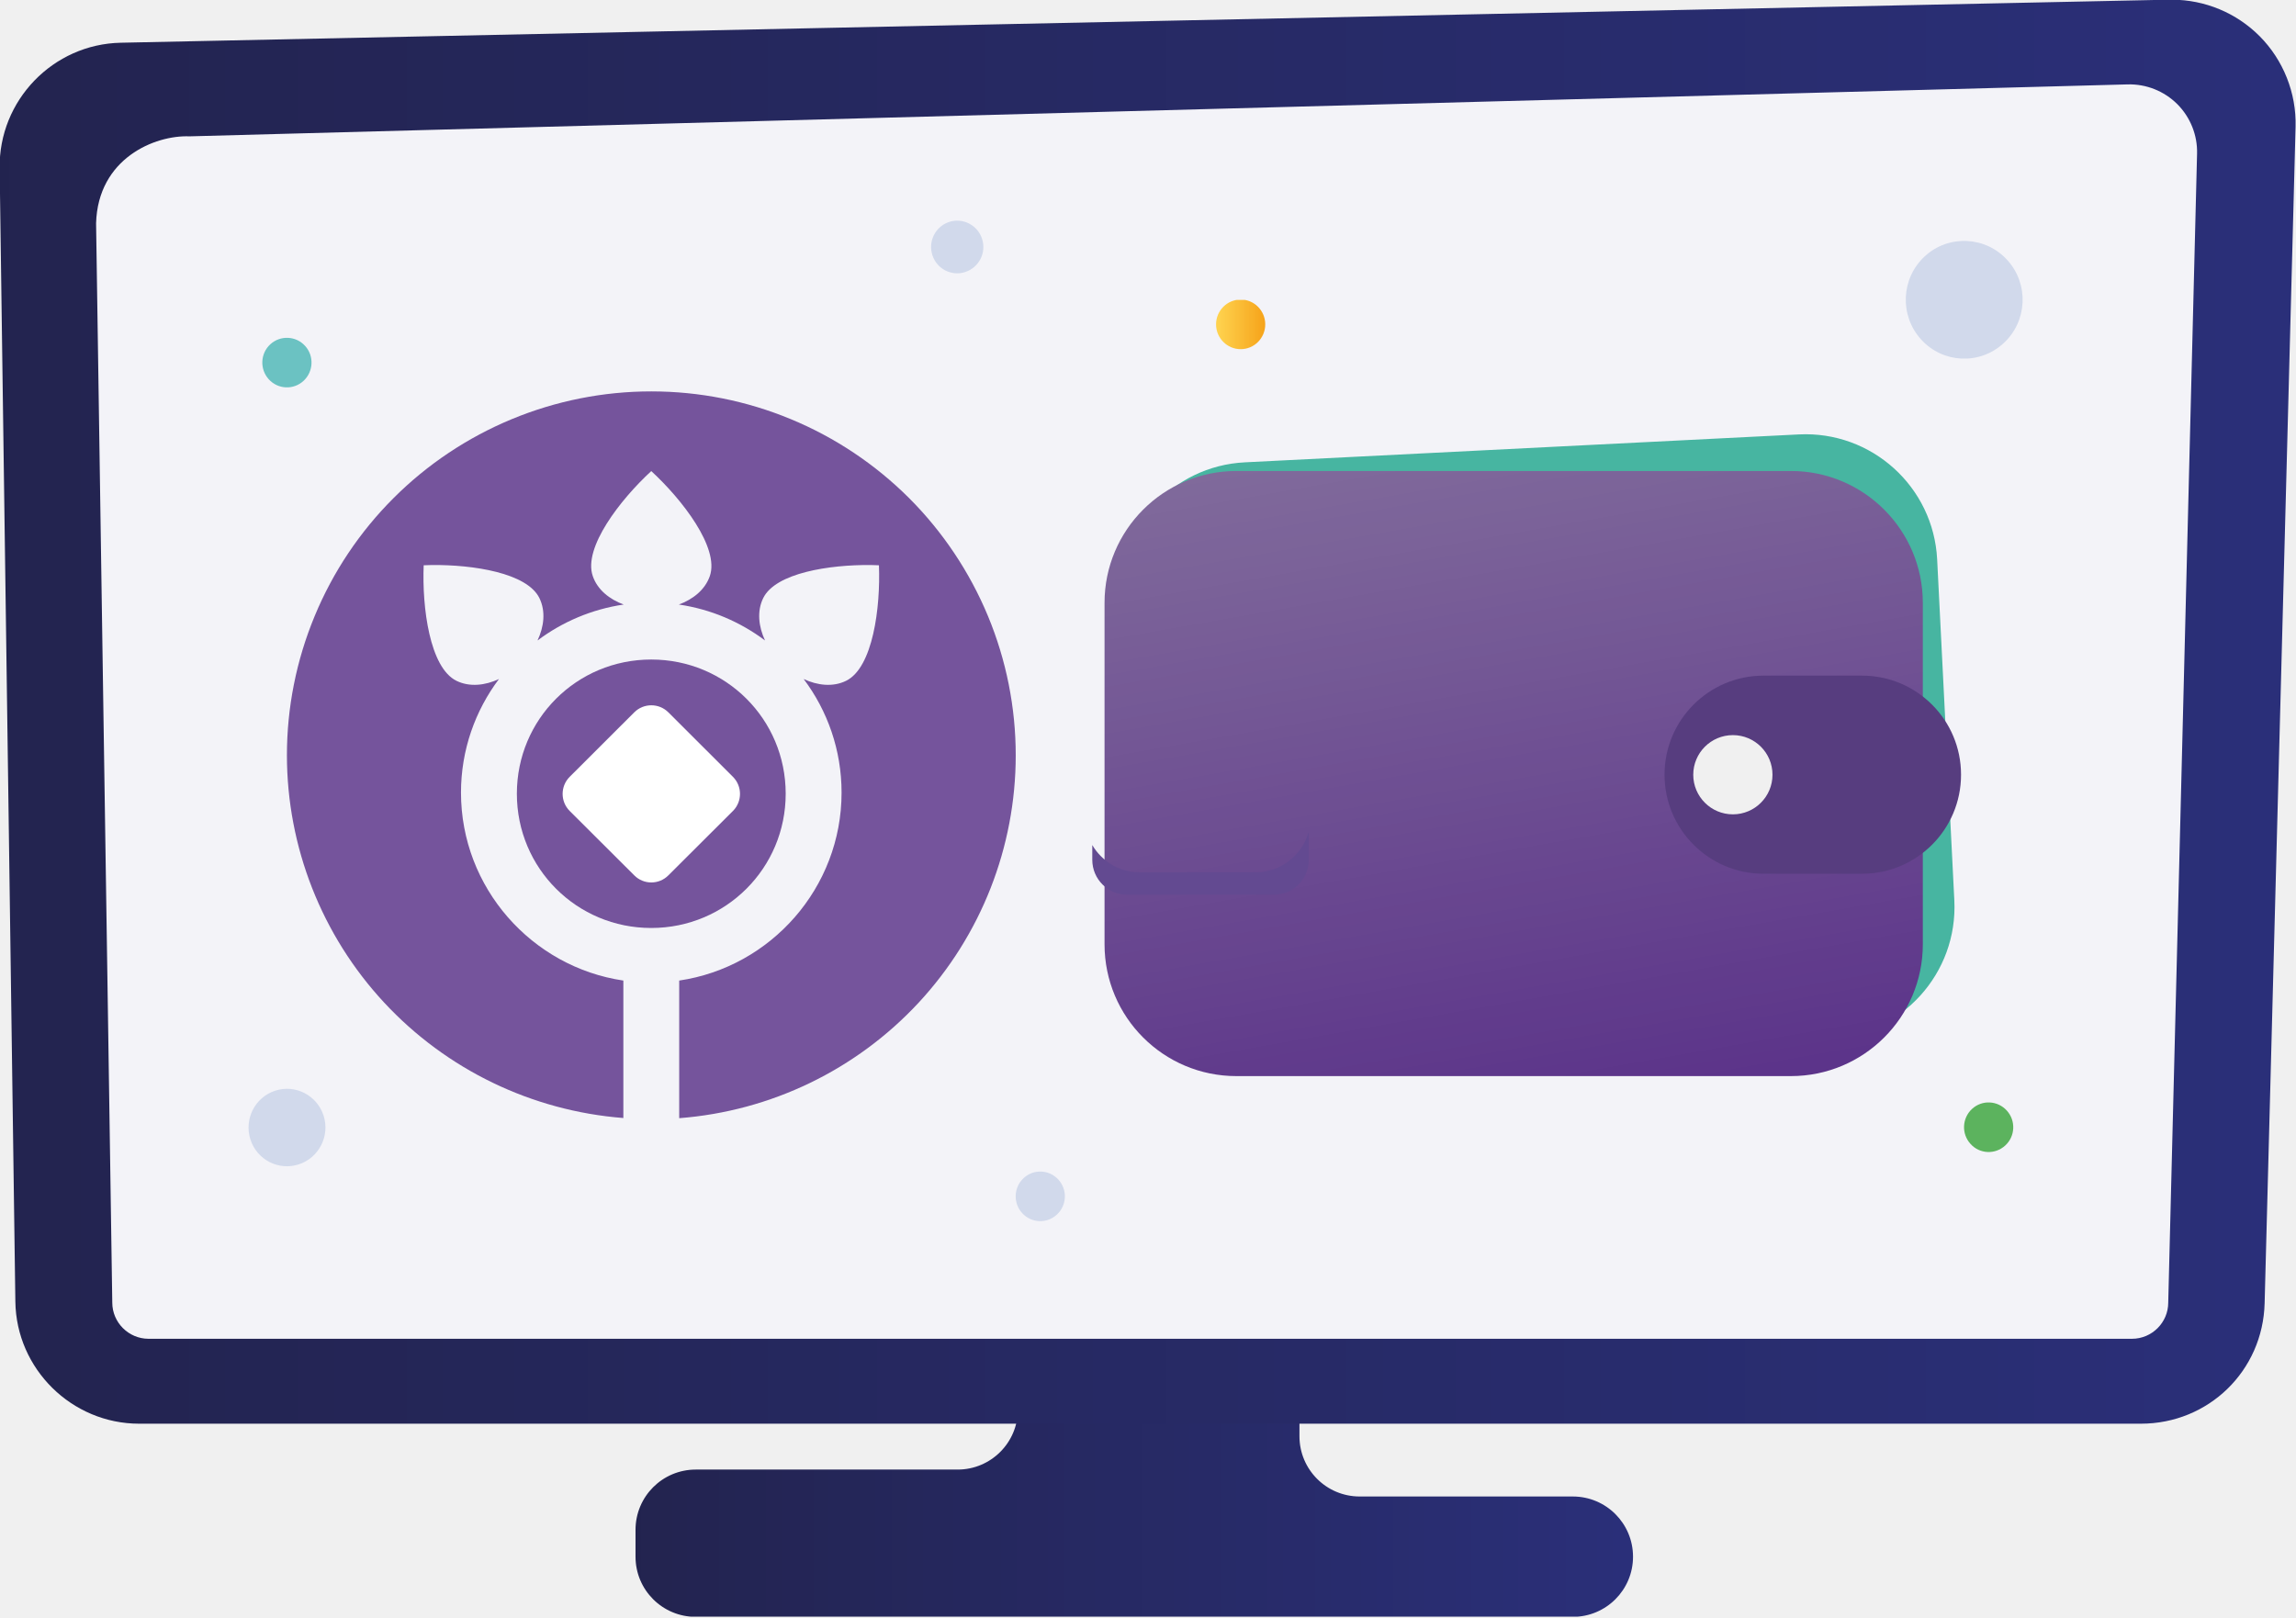
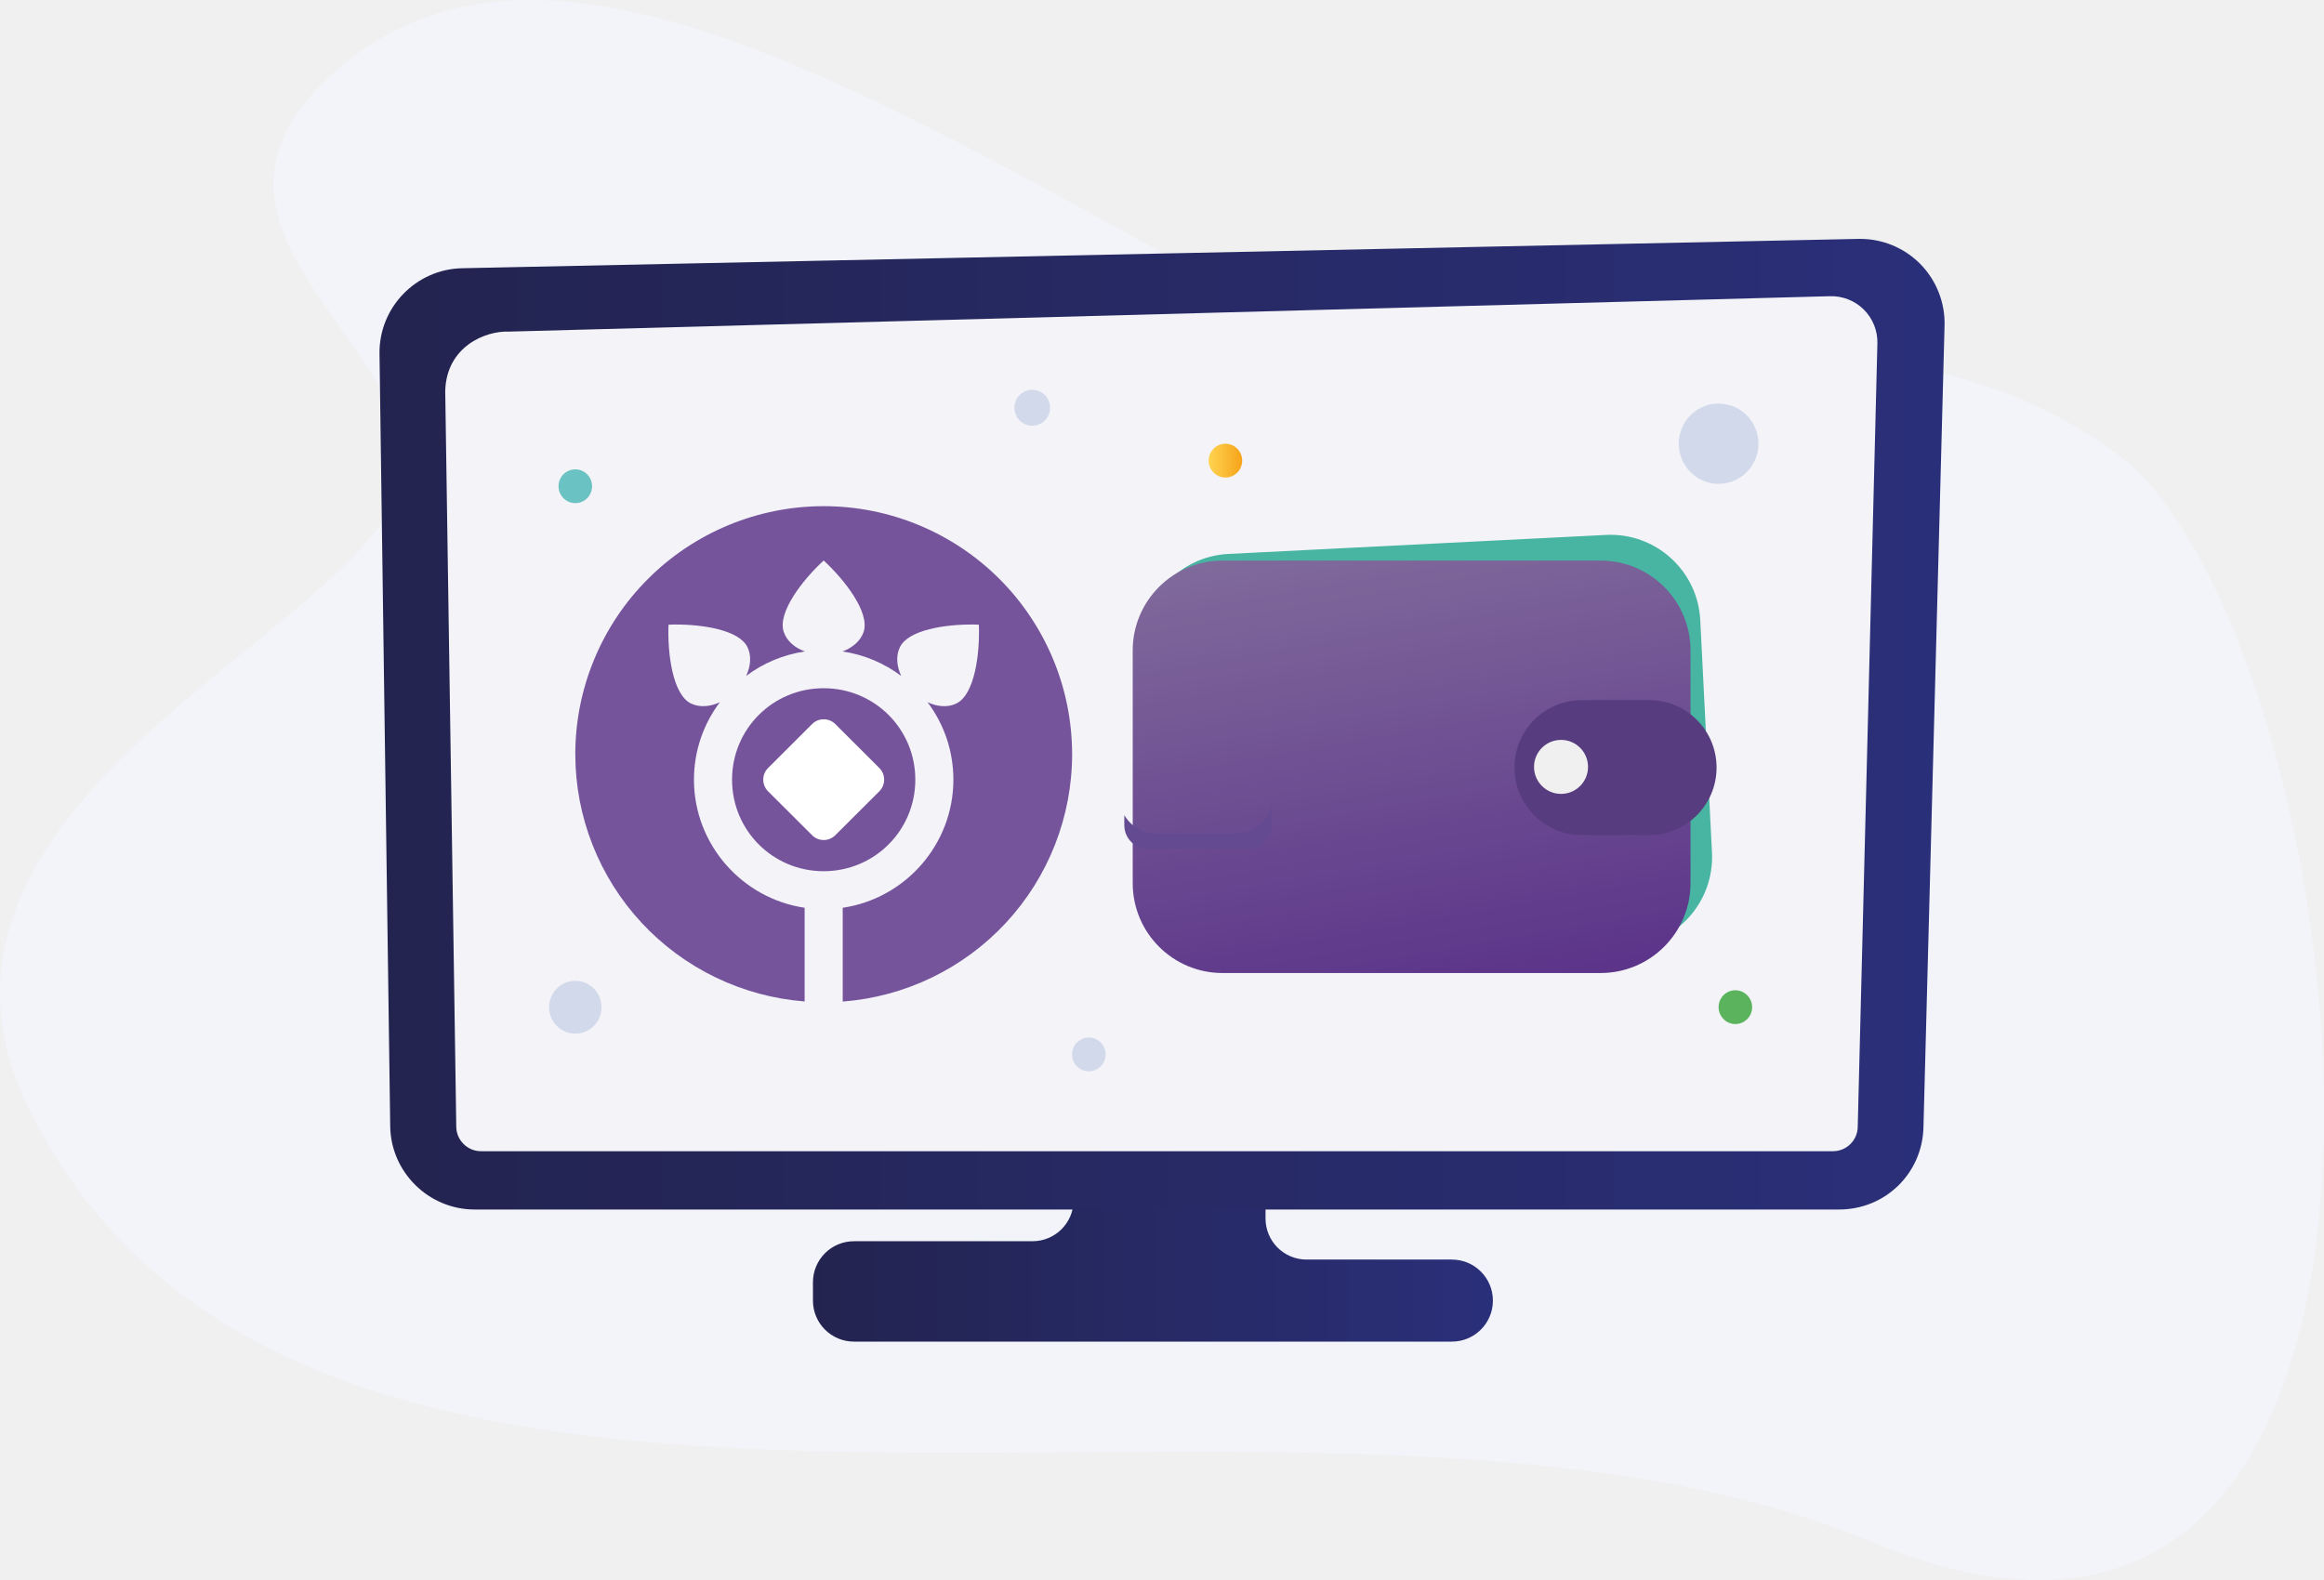
- <svg xmlns="http://www.w3.org/2000/svg" version="1.1" viewBox="0 0 183.29 129.16">
+ <svg xmlns="http://www.w3.org/2000/svg" width="250" height="170" version="1.1" viewBox="0 0 66.146 44.979">
  <defs>
    <clipPath id="n">
      <path d="m672 3438h49v12h-49z" />
    </clipPath>
    <clipPath id="m">
-       <path d="m690.66 3439.7c0 1.586-1.289 2.871-2.875 2.871h-12.5c-1.59 0-2.875 1.289-2.875 2.875v1.285c0 1.586 1.285 2.871 2.875 2.871h41.863c1.59 0 2.875-1.285 2.875-2.871 0-1.59-1.285-2.875-2.875-2.875h-10.172c-1.59 0-2.875-1.289-2.875-2.875v-1.762l-13.441-1.109z" />
-     </clipPath>
-     <linearGradient id="d" x1="-1.5311e-5" x2="1" gradientTransform="matrix(47.614 0 0 47.614 672.41 3443.9)" gradientUnits="userSpaceOnUse">
+       <path d="m690.66 3439.73c0 1.586-1.289 2.871-2.875 2.871h-12.5c-1.59 0-2.875 1.289-2.875 2.875v1.285c0 1.586 1.285 2.871 2.875 2.871h41.863c1.59 0 2.875-1.285 2.875-2.871 0-1.59-1.285-2.875-2.875-2.875h-10.172c-1.59 0-2.875-1.289-2.875-2.875v-1.762l-13.441-1.109z" />
+     </clipPath>
+     <linearGradient id="d" x1="-1.53106e-5" x2="1" gradientTransform="matrix(47.6141 0 0 47.6141 672.41 3443.88)" gradientUnits="userSpaceOnUse">
      <stop stop-color="#22234f" offset="0" />
      <stop stop-color="#232450" offset=".016" />
      <stop stop-color="#232450" offset=".031" />
      <stop stop-color="#232451" offset=".047" />
      <stop stop-color="#232452" offset=".062" />
      <stop stop-color="#232452" offset=".078" />
      <stop stop-color="#232553" offset=".094" />
      <stop stop-color="#232554" offset=".109" />
      <stop stop-color="#232554" offset=".125" />
      <stop stop-color="#242555" offset=".141" />
      <stop stop-color="#242556" offset=".156" />
      <stop stop-color="#242556" offset=".172" />
      <stop stop-color="#242657" offset=".188" />
      <stop stop-color="#242658" offset=".203" />
      <stop stop-color="#242658" offset=".219" />
      <stop stop-color="#242659" offset=".234" />
      <stop stop-color="#24265a" offset=".25" />
      <stop stop-color="#25275a" offset=".266" />
      <stop stop-color="#25275b" offset=".281" />
      <stop stop-color="#25275c" offset=".297" />
      <stop stop-color="#25275c" offset=".312" />
      <stop stop-color="#25275d" offset=".328" />
      <stop stop-color="#25285e" offset=".344" />
      <stop stop-color="#25285e" offset=".359" />
      <stop stop-color="#25285f" offset=".375" />
      <stop stop-color="#262860" offset=".391" />
      <stop stop-color="#262860" offset=".406" />
      <stop stop-color="#262861" offset=".422" />
      <stop stop-color="#262962" offset=".438" />
      <stop stop-color="#262962" offset=".453" />
      <stop stop-color="#262963" offset=".469" />
      <stop stop-color="#262964" offset=".484" />
      <stop stop-color="#262964" offset=".5" />
      <stop stop-color="#272a65" offset=".516" />
      <stop stop-color="#272a65" offset=".531" />
      <stop stop-color="#272a66" offset=".547" />
      <stop stop-color="#272a67" offset=".562" />
      <stop stop-color="#272a67" offset=".578" />
      <stop stop-color="#272b68" offset=".594" />
      <stop stop-color="#272b69" offset=".609" />
      <stop stop-color="#272b69" offset=".625" />
      <stop stop-color="#282b6a" offset=".641" />
      <stop stop-color="#282b6b" offset=".656" />
      <stop stop-color="#282b6b" offset=".672" />
      <stop stop-color="#282c6c" offset=".688" />
      <stop stop-color="#282c6d" offset=".703" />
      <stop stop-color="#282c6d" offset=".719" />
      <stop stop-color="#282c6e" offset=".734" />
      <stop stop-color="#282c6f" offset=".75" />
      <stop stop-color="#292d6f" offset=".766" />
      <stop stop-color="#292d70" offset=".781" />
      <stop stop-color="#292d71" offset=".797" />
      <stop stop-color="#292d71" offset=".812" />
      <stop stop-color="#292d72" offset=".828" />
      <stop stop-color="#292e73" offset=".844" />
      <stop stop-color="#292e73" offset=".859" />
      <stop stop-color="#292e74" offset=".875" />
      <stop stop-color="#2a2e75" offset=".891" />
      <stop stop-color="#2a2e75" offset=".906" />
      <stop stop-color="#2a2e76" offset=".922" />
      <stop stop-color="#2a2f77" offset=".938" />
      <stop stop-color="#2a2f77" offset=".953" />
      <stop stop-color="#2a2f78" offset=".969" />
      <stop stop-color="#2a2f79" offset=".984" />
      <stop stop-color="#2a2f79" offset="1" />
    </linearGradient>
    <clipPath id="l">
      <path d="m642 3372h110v69h-110z" />
    </clipPath>
    <clipPath id="k">
-       <path d="m745.62 3372.4-97.781 2.055c-3.234 0.066-5.828 2.754-5.781 5.992l0.75 54.106c0.043 3.215 2.695 5.828 5.91 5.828h95.547c3.227 0 5.824-2.523 5.906-5.754l1.477-56.164c0.043-1.605-0.582-3.18-1.715-4.32-1.105-1.109-2.609-1.742-4.195-1.742h-0.117m-97.246 8.359 96.953-2.035-1.457 55.344h-94.754z" />
-     </clipPath>
-     <linearGradient id="c" x1="-0" x2="1" gradientTransform="matrix(109.6 0 0 109.6 642.06 3406.4)" gradientUnits="userSpaceOnUse">
+       <path d="m745.621 3372.4-97.781 2.055c-3.234 0.066-5.828 2.754-5.781 5.992l0.75 54.105c0.043 3.215 2.695 5.828 5.91 5.828h95.547c3.227 0 5.824-2.523 5.906-5.754l1.477-56.164c0.043-1.605-0.582-3.18-1.715-4.32-1.105-1.109-2.609-1.742-4.195-1.742h-0.117m-97.246 8.359 96.953-2.035-1.457 55.344h-94.754z" />
+     </clipPath>
+     <linearGradient id="c" x1="-0" x2="1" gradientTransform="matrix(109.596 0 0 109.596 642.057 3406.39)" gradientUnits="userSpaceOnUse">
      <stop stop-color="#22234f" offset="0" />
      <stop stop-color="#232450" offset=".016" />
      <stop stop-color="#232450" offset=".031" />
      <stop stop-color="#232451" offset=".047" />
      <stop stop-color="#232452" offset=".062" />
      <stop stop-color="#232452" offset=".078" />
      <stop stop-color="#232553" offset=".094" />
      <stop stop-color="#232554" offset=".109" />
      <stop stop-color="#232554" offset=".125" />
      <stop stop-color="#242555" offset=".141" />
      <stop stop-color="#242556" offset=".156" />
      <stop stop-color="#242556" offset=".172" />
      <stop stop-color="#242657" offset=".188" />
      <stop stop-color="#242658" offset=".203" />
      <stop stop-color="#242658" offset=".219" />
      <stop stop-color="#242659" offset=".234" />
      <stop stop-color="#24265a" offset=".25" />
      <stop stop-color="#25275a" offset=".266" />
      <stop stop-color="#25275b" offset=".281" />
      <stop stop-color="#25275c" offset=".297" />
      <stop stop-color="#25275c" offset=".312" />
      <stop stop-color="#25275d" offset=".328" />
      <stop stop-color="#25285e" offset=".344" />
      <stop stop-color="#25285e" offset=".359" />
      <stop stop-color="#25285f" offset=".375" />
      <stop stop-color="#262860" offset=".391" />
      <stop stop-color="#262860" offset=".406" />
      <stop stop-color="#262861" offset=".422" />
      <stop stop-color="#262962" offset=".438" />
      <stop stop-color="#262962" offset=".453" />
      <stop stop-color="#262963" offset=".469" />
      <stop stop-color="#262964" offset=".484" />
      <stop stop-color="#262964" offset=".5" />
      <stop stop-color="#272a65" offset=".516" />
      <stop stop-color="#272a65" offset=".531" />
      <stop stop-color="#272a66" offset=".547" />
      <stop stop-color="#272a67" offset=".562" />
      <stop stop-color="#272a67" offset=".578" />
      <stop stop-color="#272b68" offset=".594" />
      <stop stop-color="#272b69" offset=".609" />
      <stop stop-color="#272b69" offset=".625" />
      <stop stop-color="#282b6a" offset=".641" />
      <stop stop-color="#282b6b" offset=".656" />
      <stop stop-color="#282b6b" offset=".672" />
      <stop stop-color="#282c6c" offset=".688" />
      <stop stop-color="#282c6d" offset=".703" />
      <stop stop-color="#282c6d" offset=".719" />
      <stop stop-color="#282c6e" offset=".734" />
      <stop stop-color="#282c6f" offset=".75" />
      <stop stop-color="#292d6f" offset=".766" />
      <stop stop-color="#292d70" offset=".781" />
      <stop stop-color="#292d71" offset=".797" />
      <stop stop-color="#292d71" offset=".812" />
      <stop stop-color="#292d72" offset=".828" />
      <stop stop-color="#292e73" offset=".844" />
      <stop stop-color="#292e73" offset=".859" />
      <stop stop-color="#292e74" offset=".875" />
      <stop stop-color="#2a2e75" offset=".891" />
      <stop stop-color="#2a2e75" offset=".906" />
      <stop stop-color="#2a2e76" offset=".922" />
      <stop stop-color="#2a2f77" offset=".938" />
      <stop stop-color="#2a2f77" offset=".953" />
      <stop stop-color="#2a2f78" offset=".969" />
      <stop stop-color="#2a2f79" offset=".984" />
      <stop stop-color="#2a2f79" offset="1" />
    </linearGradient>
    <clipPath id="j">
      <path d="m694 3394h40v30h-40z" />
    </clipPath>
    <clipPath id="i">
-       <path d="m701.09 3394.9c-3.477 0-6.293 2.82-6.293 6.293v16.301c0 3.477 2.816 6.293 6.293 6.293h26.469c3.477 0 6.297-2.816 6.297-6.293v-16.301c0-3.473-2.82-6.293-6.293-6.293z" />
-     </clipPath>
-     <linearGradient id="b" x1="-.03" x2="1.03" gradientTransform="matrix(-5.7716 -32.733 32.733 -5.7716 717.21 3425.7)" gradientUnits="userSpaceOnUse">
+       <path d="m701.094 3394.93c-3.477 0-6.293 2.82-6.293 6.293v16.301c0 3.477 2.816 6.293 6.293 6.293h26.469c3.477 0 6.297-2.816 6.297-6.293v-16.301c0-3.473-2.82-6.293-6.293-6.293z" />
+     </clipPath>
+     <linearGradient id="b" x1="-.03" x2="1.03" gradientTransform="matrix(-5.77163 -32.7325 32.7325 -5.77163 717.215 3425.74)" gradientUnits="userSpaceOnUse">
      <stop stop-color="#5b3389" offset="0" />
      <stop stop-color="#5c348a" offset=".031" />
      <stop stop-color="#5c348a" offset=".047" />
      <stop stop-color="#5d358a" offset=".062" />
      <stop stop-color="#5d368a" offset=".078" />
      <stop stop-color="#5e378b" offset=".094" />
      <stop stop-color="#5e388b" offset=".109" />
      <stop stop-color="#5f398b" offset=".125" />
      <stop stop-color="#603a8b" offset=".141" />
      <stop stop-color="#603b8c" offset=".156" />
      <stop stop-color="#613b8c" offset=".172" />
      <stop stop-color="#613c8c" offset=".188" />
      <stop stop-color="#623d8d" offset=".203" />
      <stop stop-color="#633e8d" offset=".219" />
      <stop stop-color="#633f8d" offset=".234" />
      <stop stop-color="#64408e" offset=".25" />
      <stop stop-color="#65418e" offset=".266" />
      <stop stop-color="#65428e" offset=".281" />
      <stop stop-color="#66438e" offset=".297" />
      <stop stop-color="#66448f" offset=".312" />
      <stop stop-color="#67458f" offset=".328" />
      <stop stop-color="#68458f" offset=".344" />
      <stop stop-color="#684690" offset=".359" />
      <stop stop-color="#694790" offset=".375" />
      <stop stop-color="#694890" offset=".391" />
      <stop stop-color="#6a4991" offset=".406" />
      <stop stop-color="#6b4a91" offset=".422" />
      <stop stop-color="#6b4b91" offset=".438" />
      <stop stop-color="#6c4c91" offset=".453" />
      <stop stop-color="#6c4d92" offset=".469" />
      <stop stop-color="#6d4e92" offset=".484" />
      <stop stop-color="#6e4f92" offset=".5" />
      <stop stop-color="#6e4f93" offset=".516" />
      <stop stop-color="#6f5093" offset=".531" />
      <stop stop-color="#705193" offset=".547" />
      <stop stop-color="#705294" offset=".562" />
      <stop stop-color="#715394" offset=".578" />
      <stop stop-color="#715494" offset=".594" />
      <stop stop-color="#725594" offset=".609" />
      <stop stop-color="#735695" offset=".625" />
      <stop stop-color="#735795" offset=".641" />
      <stop stop-color="#745895" offset=".656" />
      <stop stop-color="#745996" offset=".672" />
      <stop stop-color="#755a96" offset=".688" />
      <stop stop-color="#765a96" offset=".703" />
      <stop stop-color="#765b97" offset=".719" />
      <stop stop-color="#775c97" offset=".734" />
      <stop stop-color="#785d97" offset=".75" />
      <stop stop-color="#785e97" offset=".766" />
      <stop stop-color="#795f98" offset=".781" />
      <stop stop-color="#796098" offset=".797" />
      <stop stop-color="#7a6198" offset=".812" />
      <stop stop-color="#7b6299" offset=".828" />
      <stop stop-color="#7b6399" offset=".844" />
      <stop stop-color="#7c6499" offset=".859" />
      <stop stop-color="#7c649a" offset=".875" />
      <stop stop-color="#7d659a" offset=".891" />
      <stop stop-color="#7e669a" offset=".906" />
      <stop stop-color="#7e679a" offset=".922" />
      <stop stop-color="#7f689b" offset=".938" />
      <stop stop-color="#7f699b" offset=".953" />
      <stop stop-color="#806a9b" offset=".969" />
      <stop stop-color="#806a9b" offset="1" />
    </linearGradient>
    <clipPath id="h">
      <rect width="40" height="12" />
    </clipPath>
    <clipPath id="g">
      <path d="m0.801 0.59h39.059v11.23h-39.059z" />
    </clipPath>
    <clipPath id="f">
      <path d="m700 3386h3v4h-3z" />
    </clipPath>
    <clipPath id="e">
-       <path d="m700.12 3387.9c0 0.652 0.527 1.184 1.176 1.184s1.172-0.531 1.172-1.184c0-0.652-0.523-1.184-1.172-1.184s-1.176 0.531-1.176 1.184" />
-     </clipPath>
-     <linearGradient id="a" x1="-.028" x2="1.003" gradientTransform="matrix(2.2781 0 0 -2.2781 700.18 3387.9)" gradientUnits="userSpaceOnUse">
+       <path d="m700.117 3387.93c0 0.652 0.527 1.184 1.176 1.184s1.172-0.531 1.172-1.184c0-0.652-0.523-1.184-1.172-1.184s-1.176 0.531-1.176 1.184" />
+     </clipPath>
+     <linearGradient id="a" x1="-.028" x2="1.003" gradientTransform="matrix(2.27809 0 0 -2.27809 700.182 3387.93)" gradientUnits="userSpaceOnUse">
      <stop stop-color="#ffd24e" offset="0" />
      <stop stop-color="#fed24e" offset=".031" />
      <stop stop-color="#fed24e" offset=".047" />
      <stop stop-color="#fed14d" offset=".062" />
      <stop stop-color="#fed14c" offset=".078" />
      <stop stop-color="#fed04b" offset=".094" />
      <stop stop-color="#fecf4b" offset=".109" />
      <stop stop-color="#fece4a" offset=".125" />
      <stop stop-color="#fecd49" offset=".141" />
      <stop stop-color="#fdcd48" offset=".156" />
      <stop stop-color="#fdcc47" offset=".172" />
      <stop stop-color="#fdcb46" offset=".188" />
      <stop stop-color="#fdca45" offset=".203" />
      <stop stop-color="#fdca45" offset=".219" />
      <stop stop-color="#fdc944" offset=".234" />
      <stop stop-color="#fdc843" offset=".25" />
      <stop stop-color="#fcc742" offset=".266" />
      <stop stop-color="#fcc641" offset=".281" />
      <stop stop-color="#fcc640" offset=".297" />
      <stop stop-color="#fcc53f" offset=".312" />
      <stop stop-color="#fcc43f" offset=".328" />
      <stop stop-color="#fcc33e" offset=".344" />
      <stop stop-color="#fcc33d" offset=".359" />
      <stop stop-color="#fbc23c" offset=".375" />
      <stop stop-color="#fbc13b" offset=".391" />
      <stop stop-color="#fbc03a" offset=".406" />
      <stop stop-color="#fbbf39" offset=".422" />
      <stop stop-color="#fbbf39" offset=".438" />
      <stop stop-color="#fbbe38" offset=".453" />
      <stop stop-color="#fabd37" offset=".469" />
      <stop stop-color="#fabc36" offset=".484" />
      <stop stop-color="#fabc35" offset=".5" />
      <stop stop-color="#fabb34" offset=".516" />
      <stop stop-color="#faba33" offset=".531" />
      <stop stop-color="#fab933" offset=".547" />
      <stop stop-color="#fab832" offset=".562" />
      <stop stop-color="#f9b831" offset=".578" />
      <stop stop-color="#f9b730" offset=".594" />
      <stop stop-color="#f9b62f" offset=".609" />
      <stop stop-color="#f9b52e" offset=".625" />
      <stop stop-color="#f9b52d" offset=".641" />
      <stop stop-color="#f9b42d" offset=".656" />
      <stop stop-color="#f9b32c" offset=".672" />
      <stop stop-color="#f8b22b" offset=".688" />
      <stop stop-color="#f8b12a" offset=".703" />
      <stop stop-color="#f8b129" offset=".719" />
      <stop stop-color="#f8b028" offset=".734" />
      <stop stop-color="#f8af27" offset=".75" />
      <stop stop-color="#f8ae27" offset=".766" />
      <stop stop-color="#f8ae26" offset=".781" />
      <stop stop-color="#f7ad25" offset=".797" />
      <stop stop-color="#f7ac24" offset=".812" />
      <stop stop-color="#f7ab23" offset=".828" />
      <stop stop-color="#f7ab22" offset=".844" />
      <stop stop-color="#f7aa21" offset=".859" />
      <stop stop-color="#f7a921" offset=".875" />
      <stop stop-color="#f7a820" offset=".891" />
      <stop stop-color="#f6a71f" offset=".906" />
      <stop stop-color="#f6a71e" offset=".922" />
      <stop stop-color="#f6a61d" offset=".938" />
      <stop stop-color="#f6a51c" offset=".953" />
      <stop stop-color="#f6a41b" offset=".969" />
      <stop stop-color="#f6a41b" offset=".984" />
      <stop stop-color="#f6a31a" offset="1" />
    </linearGradient>
  </defs>
-   <g transform="matrix(4.1342 0 0 4.1342 -1048.9 -4394.6)">
-     <g transform="matrix(.40454 0 0 .40454 -6.032 -301.29)" stroke-width=".797">
-       <g clip-path="url(#n)" stroke-width=".601">
-         <g clip-path="url(#m)" stroke-width=".454">
-           <path d="m672.41 3438.1v11.492h47.613v-11.492z" fill="url(#d)" />
-         </g>
-       </g>
-       <g clip-path="url(#l)" stroke-width=".601">
-         <g clip-path="url(#k)" stroke-width=".454">
-           <path d="m642.01 3372.4v67.98h109.68v-67.98z" fill="url(#c)" />
-         </g>
-       </g>
-       <path d="m745.57 3434.6c0 0.949-0.777 1.727-1.73 1.727h-94.676c-0.949 0-1.73-0.777-1.73-1.727l-0.773-51.527c0.09-3.102 2.809-4.215 4.457-4.149l92.512-2.48c0.887-0.024 1.742 0.316 2.371 0.941 0.625 0.625 0.969 1.484 0.945 2.367z" fill="#f3f3f8" />
-       <path d="m735.36 3415.4c0.172 3.473-2.5 6.426-5.969 6.602l-26.441 1.332c-3.469 0.176-6.426-2.496-6.598-5.969l-0.824-16.277c-0.172-3.473 2.5-6.43 5.969-6.602l26.441-1.332c3.469-0.176 6.426 2.496 6.602 5.965z" fill="#47b5a1" />
-       <g clip-path="url(#j)" stroke-width=".601">
-         <g clip-path="url(#i)" stroke-width=".454">
-           <path d="m695.98 3430.5 42.82-7.551-6.117-34.695-42.82 7.551z" fill="url(#b)" />
-         </g>
-       </g>
-       <g transform="matrix(.26458 0 0 .26458 694 3412)" clip-path="url(#h)" stroke-width=".797">
-         <g clip-path="url(#g)" stroke-width=".601">
+   <g transform="matrix(1.00475 0 0 1.00475 -212.928 -1074.38)">
+     <path class="cls-375" d="m244.878 1076.48c-9.749-5.38-17.977-9.918-23.406-5.204-5.43 4.713 3.321 8.131 1.629 12.169-1.692 4.037-14.626 8.891-10.297 17.404 8.174 16.077 36.085 5.442 52.11 12.127 17.957 7.492 13.887-25.773 6.946-30.838-7.739-5.659-16.974-0.129-26.982-5.659z" fill="#f3f4fa" stroke-width=".263" />
+     <g transform="matrix(.404544 0 0 .404544 -37.0692 -288.215)" stroke-width=".868">
+       <g clip-path="url(#n)" stroke-width=".655">
+         <g clip-path="url(#m)" stroke-width=".494">
+           <path d="m672.41 3438.14v11.492h47.613v-11.492z" fill="url(#d)" />
+         </g>
+       </g>
+       <g clip-path="url(#l)" stroke-width=".655">
+         <g clip-path="url(#k)" stroke-width=".494">
+           <path d="m642.012 3372.4v67.981h109.68v-67.981z" fill="url(#c)" />
+         </g>
+       </g>
+       <path d="m745.57 3434.57c0 0.949-0.777 1.727-1.73 1.727h-94.676c-0.949 0-1.73-0.777-1.73-1.727l-0.773-51.527c0.09-3.102 2.809-4.215 4.457-4.149l92.512-2.48c0.887-0.024 1.742 0.316 2.371 0.941 0.625 0.625 0.969 1.484 0.945 2.367z" fill="#f3f3f8" />
+       <path d="m735.363 3415.38c0.172 3.473-2.5 6.426-5.969 6.602l-26.441 1.332c-3.469 0.176-6.426-2.496-6.598-5.969l-0.824-16.277c-0.172-3.473 2.5-6.43 5.969-6.602l26.441-1.332c3.469-0.176 6.426 2.496 6.602 5.965z" fill="#47b5a1" />
+       <g clip-path="url(#j)" stroke-width=".655">
+         <g clip-path="url(#i)" stroke-width=".494">
+           <path d="m695.977 3430.5 42.82-7.551-6.117-34.695-42.82 7.551z" fill="url(#b)" />
+         </g>
+       </g>
+       <g transform="matrix(.264583 0 0 .264583 694 3412)" clip-path="url(#h)" stroke-width=".868">
+         <g clip-path="url(#g)" stroke-width=".655">
          <path d="m39.766 0.73c-1.215 4.004-5.008 7.035-9.336 7.035-0.148 0-0.297-0.012-0.445-0.02-0.125 0.004-0.246 0.02-0.371 0.02h-20.414c-3.535 0-6.691-2-8.398-4.902v2.664c0 3.477 2.816 6.293 6.293 6.293h26.473c3.473 0 6.293-2.816 6.293-6.293v-4.934c-0.031 0.047-0.066 0.09-0.094 0.137" fill="#634a91" />
        </g>
      </g>
-       <path d="m735.68 3409.4c0 2.609-2.113 4.727-4.727 4.727h-4.699c-2.609 0-4.727-2.117-4.727-4.731 0-2.609 2.117-4.727 4.727-4.727h4.699c2.613 0 4.727 2.117 4.727 4.727z" fill="#573d7f" />
-       <path d="m726.68 3409.4c0 1.043-0.844 1.891-1.891 1.891-1.043 0-1.891-0.848-1.891-1.891s0.848-1.891 1.891-1.891c1.047 0 1.891 0.848 1.891 1.891" fill="#f0f0f0" />
-       <path d="m673.16 3391.1c-2.281 0-4.543 0.449-6.656 1.324-2.109 0.875-4.027 2.152-5.641 3.766-1.617 1.613-2.898 3.531-3.769 5.637-0.875 2.109-1.324 4.367-1.324 6.648 4e-3 4.375 1.66 8.59 4.637 11.797 2.977 3.207 7.055 5.176 11.422 5.516v-6.562c-4.371-0.644-7.75-4.43-7.75-8.973 0-2.031 0.676-3.91 1.812-5.422-0.652 0.305-1.395 0.395-2.027 0.086-1.281-0.629-1.648-3.512-1.566-5.516 0.125 0 0.254-0.01 0.387-0.012 1.973-0.02 4.547 0.375 5.137 1.578 0.309 0.629 0.219 1.371-0.09 2.023 1.184-0.887 2.59-1.492 4.113-1.715-0.672-0.246-1.254-0.703-1.477-1.363-0.465-1.352 1.316-3.648 2.793-5.008 1.477 1.359 3.258 3.656 2.797 5.008-0.227 0.66-0.809 1.117-1.48 1.363 1.527 0.223 2.93 0.828 4.113 1.715-0.305-0.652-0.395-1.395-0.086-2.023 0.59-1.203 3.164-1.598 5.137-1.578 0.129 0 0.258 0.01 0.387 0.012 0.078 2.004-0.285 4.887-1.57 5.516-0.629 0.309-1.371 0.219-2.023-0.086 1.137 1.512 1.809 3.391 1.809 5.422 0 4.543-3.375 8.328-7.75 8.973v6.57c4.371-0.336 8.449-2.305 11.43-5.516 2.977-3.211 4.633-7.426 4.633-11.805 0-2.281-0.449-4.539-1.324-6.648-0.875-2.106-2.156-4.024-3.769-5.637-1.617-1.613-3.531-2.891-5.644-3.766-2.109-0.875-4.371-1.324-6.656-1.324" fill="#75549c" />
-       <path d="m673.16 3403.9c-3.559 0-6.414 2.852-6.414 6.406 0 3.555 2.856 6.41 6.414 6.41 3.559 0 6.418-2.856 6.418-6.41 0-3.555-2.859-6.406-6.418-6.406" fill="#75549c" />
-       <path d="m677.06 3409.5-3.082-3.078c-0.449-0.449-1.18-0.449-1.629 0l-3.082 3.078c-0.449 0.449-0.449 1.18 0 1.629l3.082 3.074c0.449 0.453 1.18 0.453 1.629 0l3.082-3.074c0.449-0.449 0.449-1.18 0-1.629" fill="#fff" />
-       <path d="m656.34 3428c0.961-0.317 1.492-1.359 1.18-2.328-0.316-0.973-1.352-1.504-2.312-1.188-0.965 0.316-1.492 1.359-1.18 2.328 0.312 0.973 1.348 1.504 2.312 1.188" fill="#d1d9eb" />
-       <path d="m688.15 3385.4c0.656-0.215 1.016-0.922 0.801-1.582-0.211-0.66-0.918-1.02-1.57-0.808-0.656 0.215-1.016 0.926-0.801 1.586 0.211 0.66 0.914 1.02 1.57 0.805" fill="#d1d9eb" />
-       <path d="m737.71 3388.8c1.141-1.047 1.219-2.824 0.18-3.969-1.039-1.145-2.805-1.227-3.941-0.18-1.137 1.047-1.215 2.824-0.176 3.969 1.039 1.149 2.801 1.227 3.938 0.18" fill="#d1d9eb" />
-       <path d="m692.52 3430.4c0.48-0.438 0.516-1.188 0.074-1.672-0.434-0.48-1.18-0.516-1.656-0.074-0.48 0.441-0.512 1.191-0.074 1.672 0.438 0.484 1.18 0.516 1.656 0.074" fill="#d1d9eb" />
-       <g clip-path="url(#f)" stroke-width=".601">
-         <g clip-path="url(#e)" stroke-width=".454">
-           <path d="m700.12 3389.1v-2.367h2.348v2.367z" fill="url(#a)" />
-         </g>
-       </g>
-       <path d="m656.56 3390.6c0.48-0.441 0.516-1.191 0.078-1.672-0.438-0.484-1.18-0.516-1.66-0.078-0.48 0.441-0.512 1.191-0.074 1.672 0.438 0.484 1.18 0.516 1.656 0.078" fill="#6bc2c2" />
-       <path d="m737.79 3427.1c0.48-0.438 0.512-1.188 0.074-1.668-0.438-0.484-1.18-0.52-1.66-0.078-0.477 0.441-0.512 1.191-0.07 1.672 0.434 0.484 1.176 0.516 1.656 0.074" fill="#5cb35e" />
+       <g>
+         <path d="m735.684 3409.43c0 2.609-2.113 4.727-4.727 4.727h-4.699c-2.609 0-4.727-2.117-4.727-4.731 0-2.609 2.117-4.727 4.727-4.727h4.699c2.613 0 4.727 2.117 4.727 4.727z" fill="#573d7f" />
+         <path d="m726.684 3409.38c0 1.043-0.844 1.891-1.891 1.891-1.043 0-1.891-0.848-1.891-1.891s0.848-1.891 1.891-1.891c1.047 0 1.891 0.848 1.891 1.891" fill="#f0f0f0" />
+         <path d="m673.16 3391.12c-2.281 0-4.543 0.449-6.656 1.324-2.109 0.875-4.027 2.152-5.641 3.766-1.617 1.613-2.898 3.531-3.77 5.637-0.875 2.109-1.324 4.367-1.324 6.648 4e-3 4.375 1.66 8.59 4.637 11.797 2.977 3.207 7.055 5.176 11.422 5.516v-6.562c-4.371-0.644-7.75-4.43-7.75-8.973 0-2.031 0.676-3.91 1.812-5.422-0.652 0.305-1.395 0.395-2.027 0.086-1.281-0.629-1.648-3.512-1.566-5.516 0.125 0 0.254-0.01 0.387-0.012 1.973-0.02 4.547 0.375 5.137 1.578 0.309 0.629 0.219 1.371-0.09 2.023 1.184-0.887 2.59-1.492 4.113-1.715-0.672-0.246-1.254-0.703-1.477-1.363-0.465-1.352 1.316-3.648 2.793-5.008 1.477 1.359 3.258 3.656 2.797 5.008-0.227 0.66-0.809 1.117-1.48 1.363 1.527 0.223 2.93 0.828 4.113 1.715-0.305-0.652-0.395-1.395-0.086-2.023 0.59-1.203 3.164-1.598 5.137-1.578 0.129 0 0.258 0.01 0.387 0.012 0.078 2.004-0.285 4.887-1.57 5.516-0.629 0.309-1.371 0.219-2.023-0.086 1.137 1.512 1.809 3.391 1.809 5.422 0 4.543-3.375 8.328-7.75 8.973v6.57c4.371-0.336 8.449-2.305 11.43-5.516 2.977-3.211 4.633-7.426 4.633-11.805 0-2.281-0.449-4.539-1.324-6.648-0.875-2.106-2.156-4.024-3.77-5.637-1.617-1.613-3.531-2.891-5.645-3.766-2.109-0.875-4.371-1.324-6.656-1.324" fill="#75549c" />
+         <path d="m673.16 3403.87c-3.559 0-6.414 2.852-6.414 6.406 0 3.555 2.855 6.41 6.414 6.41 3.559 0 6.418-2.856 6.418-6.41 0-3.555-2.859-6.406-6.418-6.406" fill="#75549c" />
+         <path d="m677.059 3409.46-3.082-3.078c-0.449-0.449-1.18-0.449-1.629 0l-3.082 3.078c-0.449 0.449-0.449 1.18 0 1.629l3.082 3.074c0.449 0.453 1.18 0.453 1.629 0l3.082-3.074c0.449-0.449 0.449-1.18 0-1.629" fill="#fff" />
+       </g>
+       <g fill="#d1d9eb">
+         <path d="m656.336 3427.97c0.961-0.317 1.492-1.359 1.18-2.328-0.316-0.973-1.352-1.504-2.312-1.188-0.965 0.316-1.492 1.359-1.18 2.328 0.312 0.973 1.348 1.504 2.312 1.188" />
+         <path d="m688.152 3385.42c0.656-0.215 1.016-0.922 0.801-1.582-0.211-0.66-0.918-1.02-1.57-0.808-0.656 0.215-1.016 0.926-0.801 1.586 0.211 0.66 0.914 1.02 1.57 0.805" />
+         <path d="m737.707 3388.82c1.141-1.047 1.219-2.824 0.18-3.969-1.039-1.145-2.805-1.227-3.941-0.18-1.137 1.047-1.215 2.824-0.176 3.969 1.039 1.149 2.801 1.227 3.938 0.18" />
+         <path d="m692.52 3430.39c0.48-0.438 0.516-1.188 0.074-1.672-0.434-0.48-1.18-0.516-1.656-0.074-0.48 0.441-0.512 1.191-0.074 1.672 0.438 0.484 1.18 0.516 1.656 0.074" />
+       </g>
+       <g clip-path="url(#f)" stroke-width=".655">
+         <g clip-path="url(#e)" stroke-width=".494">
+           <path d="m700.117 3389.11v-2.367h2.348v2.367z" fill="url(#a)" />
+         </g>
+       </g>
+       <path d="m656.559 3390.6c0.48-0.441 0.516-1.191 0.078-1.672-0.438-0.484-1.18-0.516-1.66-0.078-0.48 0.441-0.512 1.191-0.074 1.672 0.438 0.484 1.18 0.516 1.656 0.078" fill="#6bc2c2" />
+       <path d="m737.793 3427.08c0.48-0.438 0.512-1.188 0.074-1.668-0.438-0.484-1.18-0.52-1.66-0.078-0.477 0.441-0.512 1.191-0.07 1.672 0.434 0.484 1.176 0.516 1.656 0.074" fill="#5cb35e" />
    </g>
  </g>
</svg>
